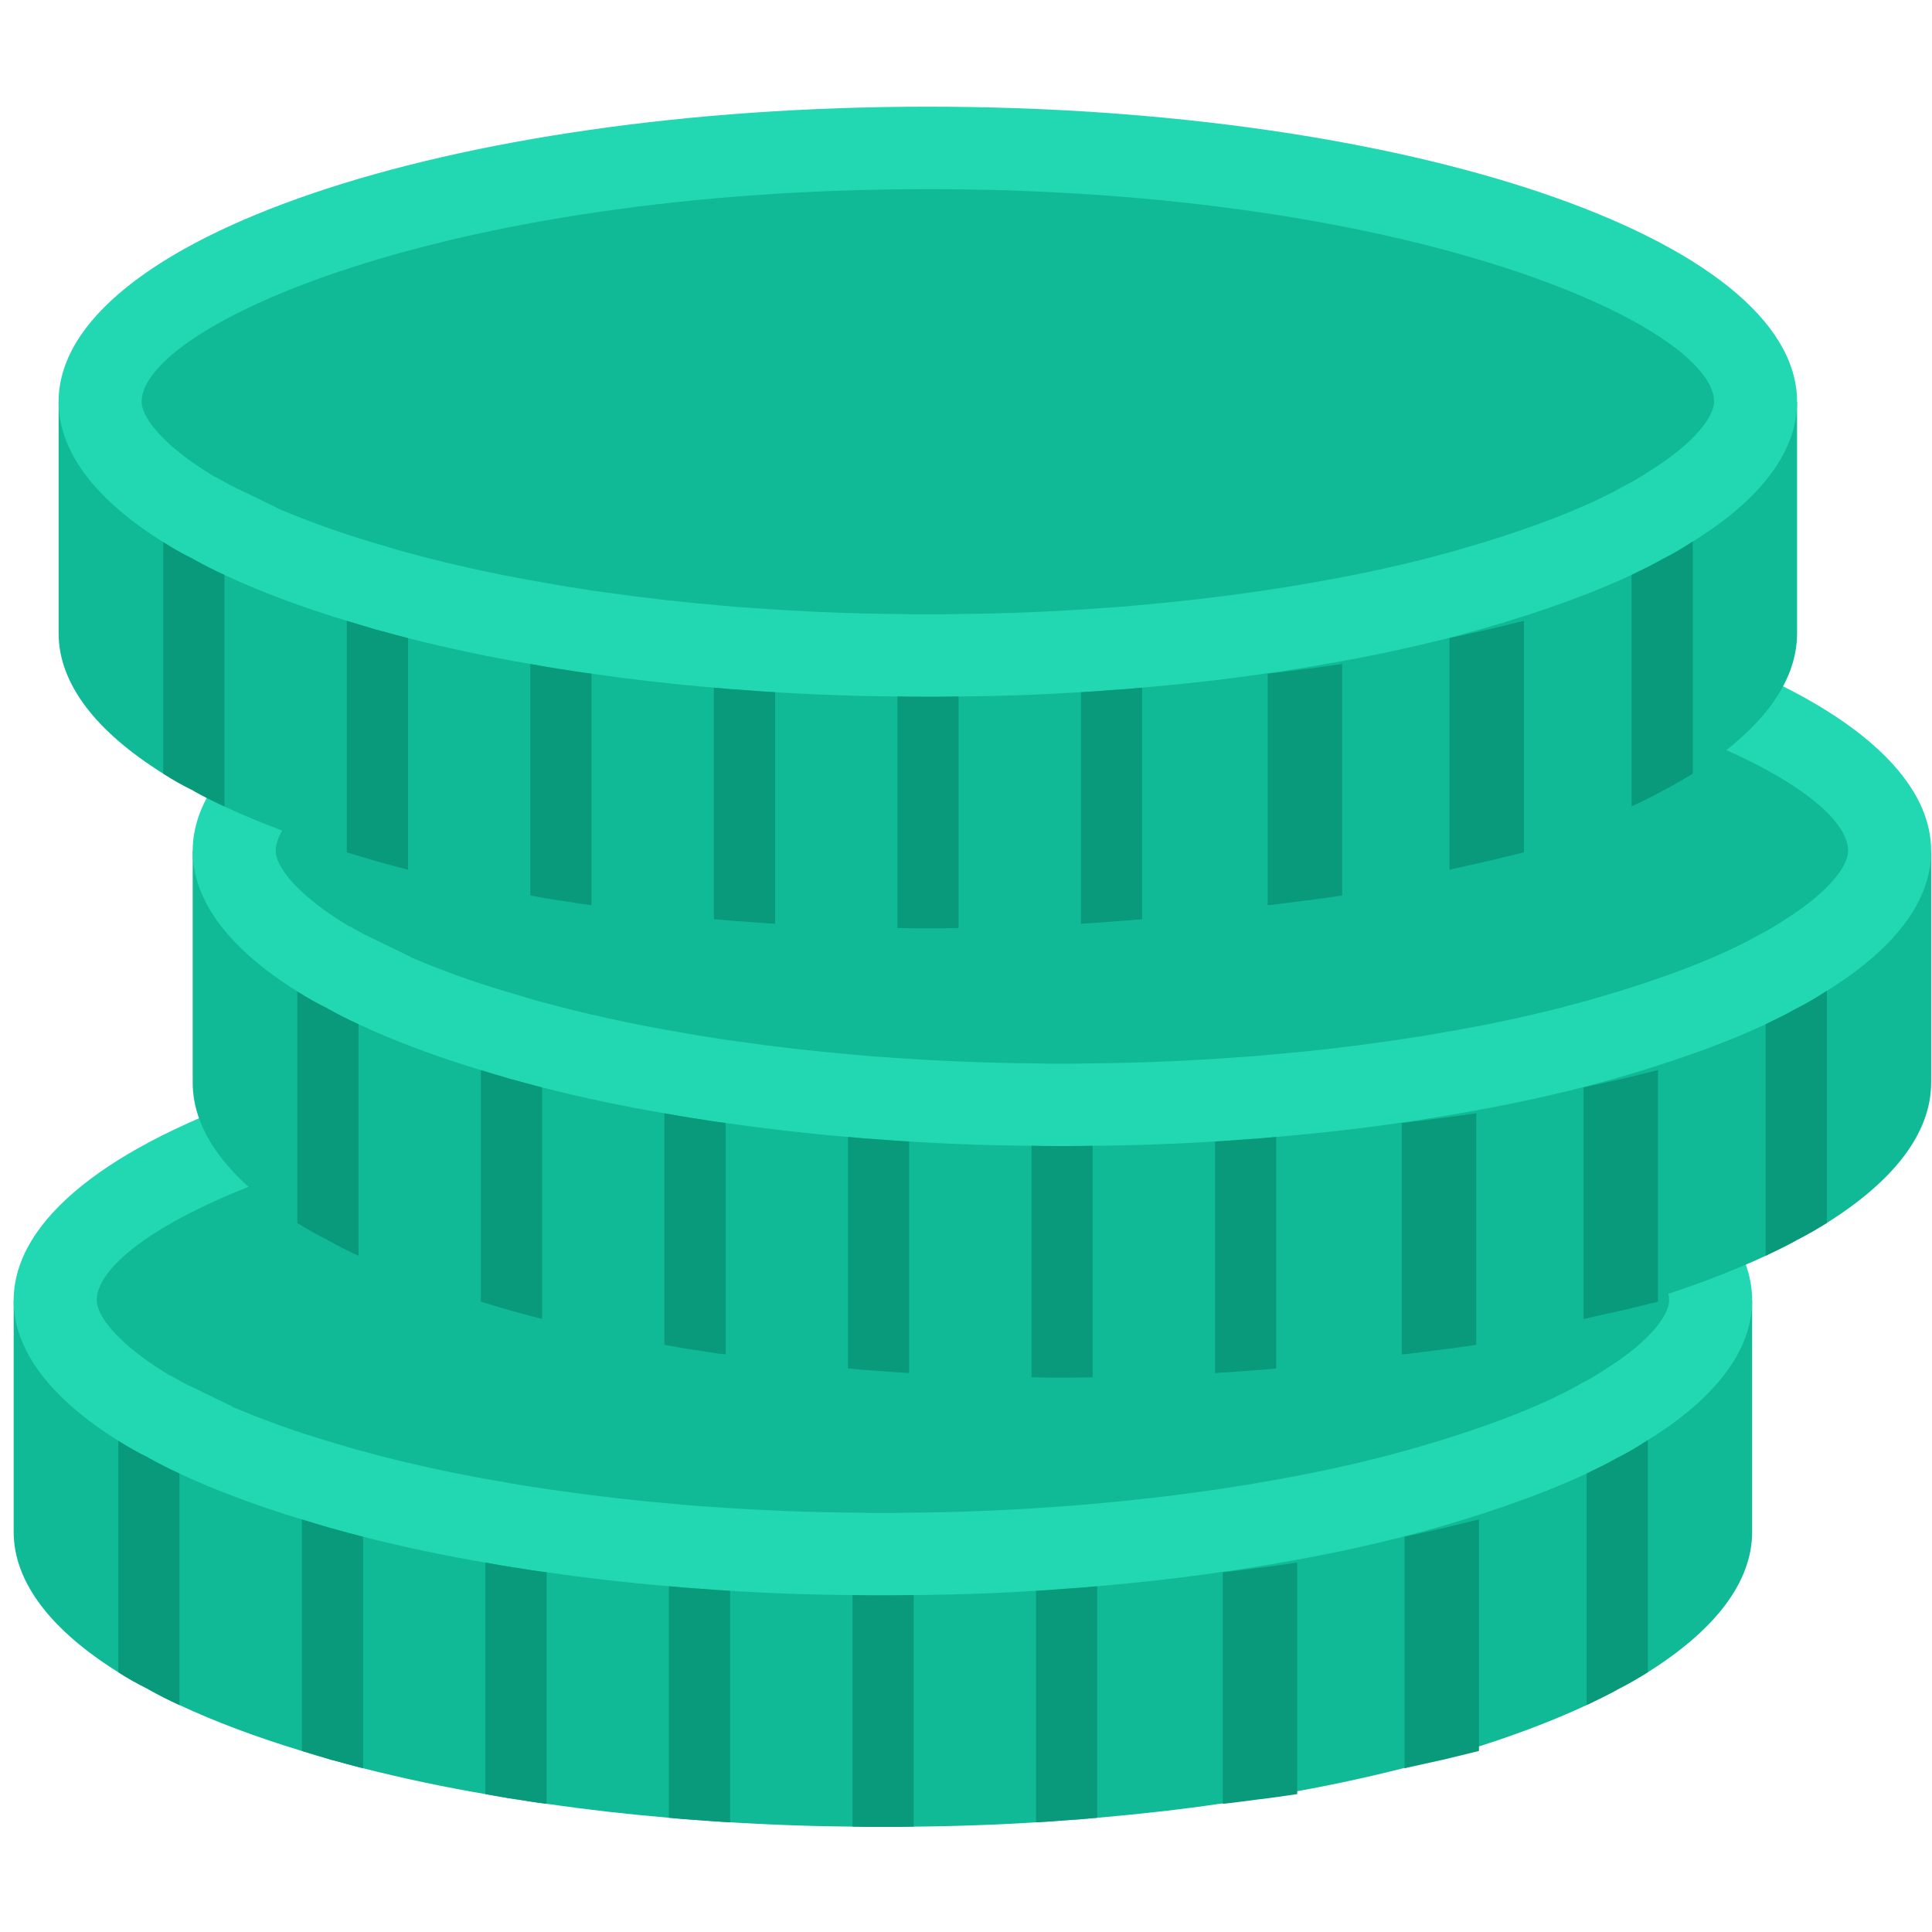
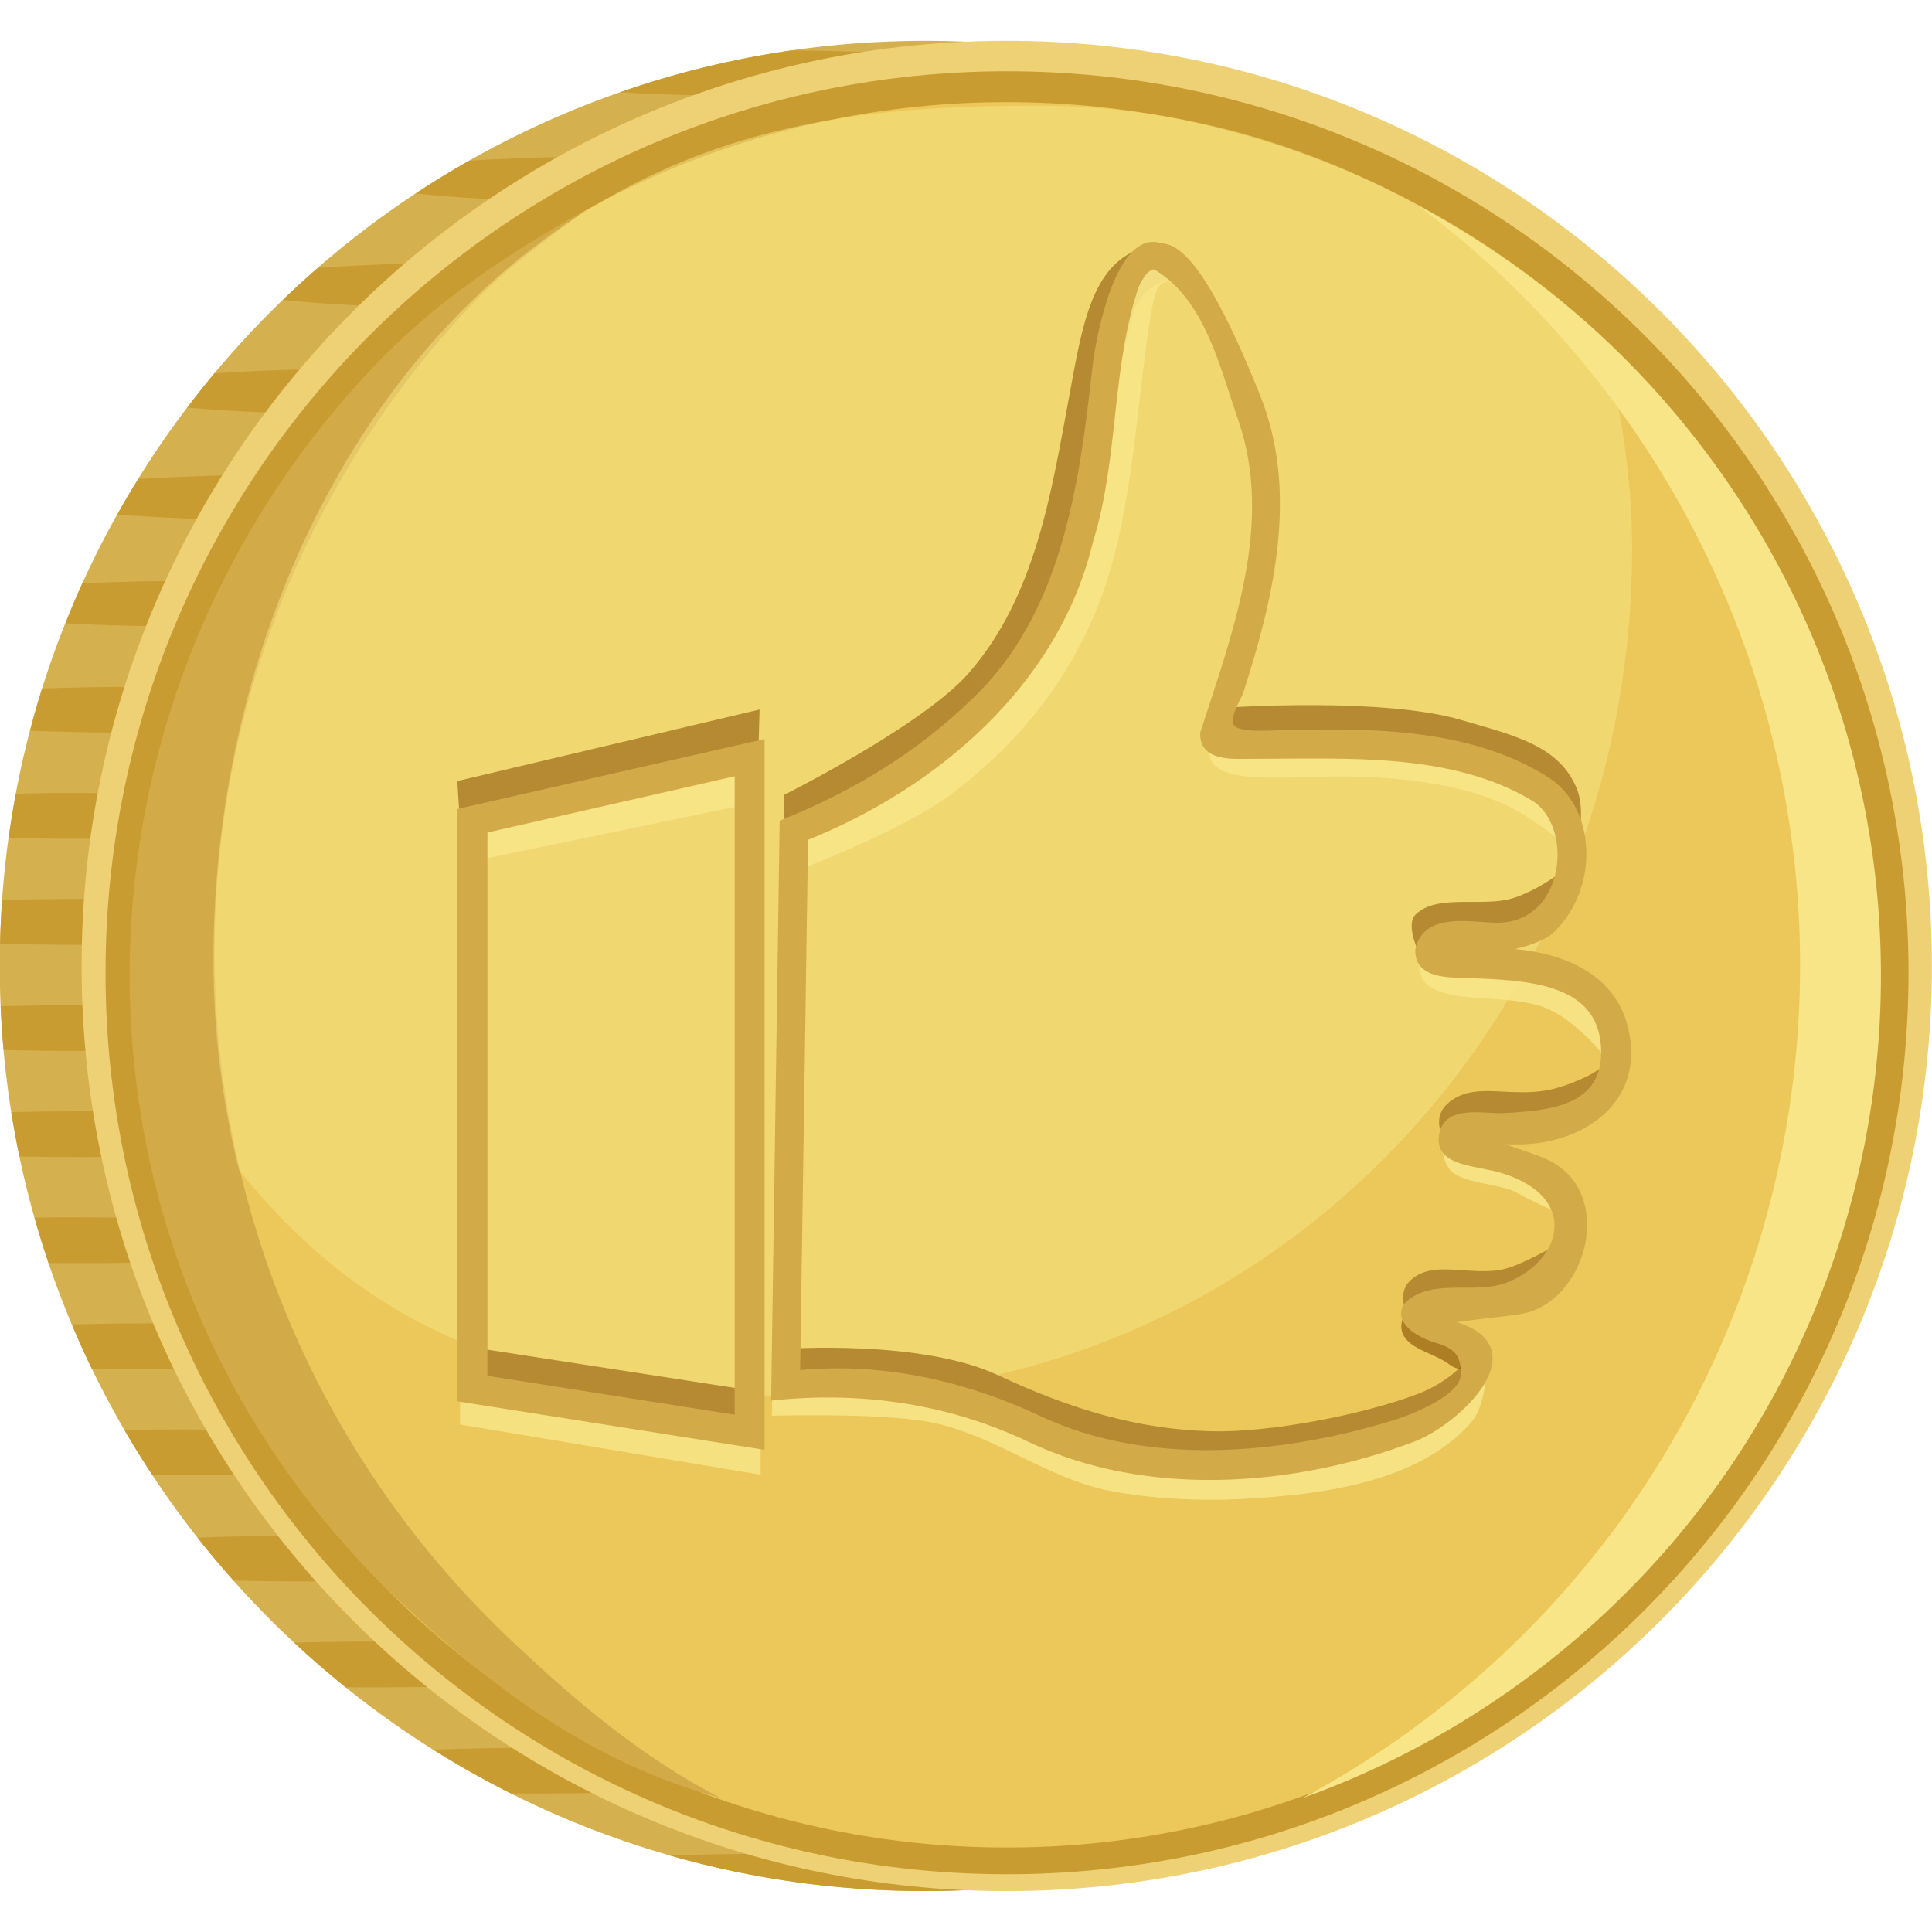
- <svg xmlns="http://www.w3.org/2000/svg" width="64px" height="64px" viewBox="0 0 64 64" version="1.1">
-   <g id="Mint" stroke="none" stroke-width="1" fill="none" fill-rule="evenodd">
-     <g transform="translate(0, 3)" id="Coin-Copy">
-       <g transform="translate(0, 29.76744)">
-         <g id="Group">
-           <path d="M58.042,10.309 L58.042,17.977 C58.042,19.658 56.796,21.239 54.586,22.628 C54.273,22.82 53.938,23.02 53.573,23.202 C53.573,23.202 53.563,23.202 53.563,23.211 C53.249,23.383 52.915,23.544 52.56,23.715 C51.374,24.268 50.006,24.782 48.506,25.235 C48.172,25.336 47.838,25.436 47.493,25.537 L47.483,25.537 C47.158,25.627 46.824,25.718 46.48,25.809 C45.141,26.148 43.788,26.433 42.426,26.664 C42.092,26.724 41.757,26.785 41.413,26.836 L41.403,26.836 C41.068,26.885 40.744,26.946 40.399,26.986 C39.093,27.177 37.745,27.328 36.346,27.449 C36.012,27.479 35.678,27.509 35.333,27.53 L35.323,27.53 C33.641,27.657 31.954,27.728 30.267,27.742 C29.931,27.751 29.597,27.751 29.253,27.751 L29.243,27.751 C28.898,27.751 28.573,27.751 28.24,27.741 C26.549,27.727 24.859,27.656 23.172,27.529 L23.163,27.529 C22.819,27.509 22.494,27.479 22.159,27.448 C20.804,27.334 19.452,27.18 18.106,26.986 C17.761,26.946 17.427,26.885 17.093,26.835 L17.083,26.835 C16.738,26.785 16.414,26.724 16.079,26.664 C14.717,26.432 13.365,26.147 12.026,25.808 C11.681,25.718 11.336,25.628 11.013,25.537 L11.003,25.537 C10.658,25.436 10.333,25.336 9.999,25.235 C8.499,24.782 7.132,24.268 5.945,23.715 C5.6,23.558 5.262,23.387 4.932,23.202 C4.932,23.202 4.923,23.202 4.923,23.192 C4.568,23.02 4.234,22.83 3.919,22.628 C1.71,21.249 0.453,19.658 0.453,17.977 L0.453,10.309 L58.042,10.309 L58.042,10.309 Z" id="Path" fill="#10BA97" fill-rule="nonzero" />
-           <path d="M58.042,10.309 C58.042,11.99 56.796,13.57 54.586,14.939 C54.263,15.15 53.928,15.351 53.563,15.532 C53.249,15.713 52.915,15.874 52.56,16.045 C51.374,16.599 50.006,17.102 48.506,17.565 C48.172,17.666 47.838,17.767 47.493,17.867 L47.483,17.867 C47.158,17.958 46.824,18.049 46.48,18.139 C45.141,18.478 43.788,18.763 42.426,18.995 C42.092,19.055 41.757,19.115 41.413,19.166 L41.403,19.166 C41.068,19.216 40.744,19.277 40.399,19.316 C39.093,19.508 37.745,19.658 36.346,19.779 C36.012,19.81 35.678,19.84 35.333,19.86 L35.323,19.86 C33.641,19.987 31.954,20.058 30.267,20.072 C29.931,20.081 29.597,20.081 29.253,20.081 L29.243,20.081 C28.898,20.081 28.574,20.081 28.24,20.072 C26.549,20.058 24.859,19.988 23.172,19.86 L23.163,19.86 C22.819,19.84 22.494,19.81 22.159,19.779 C20.804,19.665 19.452,19.51 18.106,19.316 C17.761,19.277 17.427,19.216 17.093,19.166 L17.083,19.166 C16.738,19.115 16.414,19.055 16.079,18.995 C14.717,18.763 13.365,18.478 12.026,18.139 C11.681,18.049 11.336,17.958 11.013,17.867 L11.003,17.867 C10.658,17.767 10.333,17.666 9.999,17.565 C8.499,17.112 7.132,16.599 5.945,16.045 C5.592,15.884 5.256,15.713 4.932,15.532 C4.932,15.532 4.923,15.532 4.923,15.523 C4.568,15.352 4.234,15.16 3.919,14.958 C1.71,13.58 0.453,11.99 0.453,10.309 C0.453,4.913 13.353,0.534 29.253,0.534 C45.152,0.534 58.042,4.913 58.042,10.309 L58.042,10.309 Z" id="Path" fill="#21D8B3" fill-rule="nonzero" />
-           <path d="M29.163,17.351 C28.876,17.351 28.604,17.351 28.324,17.341 C26.688,17.328 25.053,17.26 23.422,17.14 L23.298,17.129 L23.247,17.129 C22.986,17.113 22.737,17.089 22.483,17.066 C21.153,16.955 19.827,16.805 18.507,16.615 C18.234,16.581 18.042,16.55 17.852,16.52 L17.293,16.434 C17.091,16.402 16.571,16.307 16.571,16.307 C15.271,16.088 13.981,15.815 12.703,15.491 C12.397,15.412 12.068,15.324 11.758,15.239 L10.794,14.951 C9.733,14.635 8.69,14.259 7.672,13.825 L7.672,13.813 L6.139,13.072 L5.652,12.801 L5.633,12.801 C5.559,12.757 5.485,12.711 5.412,12.664 C3.774,11.642 3.203,10.759 3.203,10.309 C3.203,7.826 13.093,3.266 29.253,3.266 C45.406,3.266 55.292,7.826 55.292,10.309 C55.292,10.757 54.726,11.633 53.132,12.621 C52.875,12.792 52.608,12.949 52.333,13.089 L52.184,13.17 C51.929,13.316 51.655,13.445 51.368,13.584 C50.379,14.046 49.134,14.512 47.691,14.957 L46.738,15.238 C46.428,15.324 46.108,15.412 45.779,15.497 C44.497,15.822 43.242,16.087 41.966,16.302 C41.685,16.352 41.43,16.399 41.174,16.439 L40.622,16.524 C40.443,16.552 40.263,16.582 40.077,16.605 C38.79,16.792 37.516,16.937 36.108,17.059 C35.816,17.086 35.536,17.111 35.249,17.129 L35.074,17.14 C33.467,17.26 31.857,17.327 30.246,17.341 C29.903,17.35 29.616,17.351 29.324,17.351 L29.163,17.351 L29.163,17.351 Z" id="Path" fill="#10BA97" fill-rule="nonzero" />
-           <path d="M4.922,23.192 L4.922,11.899" id="Path" />
-           <path d="M5.946,16.045 L5.946,23.715 C5.601,23.558 5.263,23.387 4.932,23.202 C4.932,23.202 4.923,23.202 4.923,23.192 C4.568,23.02 4.234,22.83 3.919,22.628 L3.919,14.958 C4.233,15.16 4.568,15.351 4.922,15.522 C4.922,15.532 4.932,15.532 4.932,15.532 C5.257,15.713 5.592,15.884 5.946,16.045 L5.946,16.045 Z" id="Path" fill="#09997B" fill-rule="nonzero" />
-           <path d="M11.002,25.537 L11.002,17.867" id="Path" />
-           <path d="M12.027,18.139 L12.027,25.809 C11.682,25.719 11.337,25.628 11.013,25.537 L11.003,25.537 C10.658,25.436 10.333,25.336 9.999,25.235 L9.999,17.565 C10.333,17.666 10.658,17.767 11.003,17.867 L11.013,17.867 C11.337,17.958 11.681,18.049 12.026,18.139 L12.027,18.139 Z" id="Path" fill="#09997B" fill-rule="nonzero" />
-           <path d="M17.083,26.835 L17.083,19.166" id="Path" />
-           <path d="M18.106,19.316 L18.106,26.986 C17.761,26.946 17.427,26.885 17.093,26.835 L17.083,26.835 C16.738,26.785 16.414,26.724 16.079,26.664 L16.079,18.995 C16.414,19.055 16.738,19.115 17.083,19.166 L17.092,19.166 C17.428,19.216 17.761,19.277 18.106,19.316 Z" id="Path" fill="#09997B" fill-rule="nonzero" />
-           <path d="M23.162,27.53 L23.162,19.86" id="Path" />
-           <path d="M24.186,19.931 L24.186,27.6 C23.842,27.58 23.507,27.56 23.172,27.529 L23.163,27.529 C22.819,27.509 22.494,27.479 22.159,27.448 L22.159,19.779 C22.494,19.81 22.818,19.84 23.162,19.86 L23.172,19.86 C23.508,19.89 23.842,19.91 24.186,19.931 L24.186,19.931 Z" id="Path" fill="#09997B" fill-rule="nonzero" />
-           <path d="M29.243,27.751 L29.243,20.081" id="Path" />
-           <path d="M30.266,20.071 L30.266,27.741 C29.932,27.751 29.597,27.751 29.253,27.751 L29.243,27.751 C28.898,27.751 28.573,27.751 28.24,27.741 L28.24,20.071 C28.574,20.081 28.898,20.081 29.243,20.081 L29.253,20.081 C29.597,20.081 29.932,20.081 30.266,20.072 L30.266,20.071 Z" id="Path" fill="#09997B" fill-rule="nonzero" />
-           <path d="M35.323,27.53 L35.323,19.86" id="Path" />
-           <path d="M36.346,19.779 L36.346,27.449 C36.012,27.479 35.678,27.509 35.333,27.53 L35.323,27.53 C34.988,27.56 34.664,27.58 34.319,27.6 L34.319,19.931 C34.664,19.91 34.988,19.89 35.323,19.86 L35.332,19.86 C35.677,19.84 36.012,19.81 36.346,19.779 Z" id="Path" fill="#09997B" fill-rule="nonzero" />
-           <g transform="translate(39.90698, 18.91799)" id="Path">
-             <path d="M1.82,7.917 L1.82,0.248" />
-             <path d="M3.065,0.077 L3.065,7.746 C2.658,7.806 2.251,7.867 1.831,7.917 L1.82,7.917 C1.412,7.967 1.018,8.028 0.599,8.068 L0.599,0.398 C1.018,0.359 1.413,0.298 1.819,0.248 L1.831,0.248 C2.251,0.197 2.658,0.137 3.065,0.077 L3.065,0.077 Z" fill="#09997B" fill-rule="nonzero" />
-           </g>
-           <g transform="translate(46.25581, 17.11628)" id="Path">
-             <path d="M1.493,8.42 L1.493,0.75" />
-             <path d="M2.737,0.449 L2.737,8.119 C2.331,8.219 1.924,8.319 1.505,8.42 L1.493,8.42 C1.098,8.51 0.692,8.601 0.272,8.692 L0.272,1.022 C0.692,0.932 1.098,0.841 1.493,0.75 L1.505,0.75 C1.924,0.65 2.331,0.55 2.737,0.449 L2.737,0.449 Z" fill="#09997B" fill-rule="nonzero" />
-           </g>
-           <path d="M53.563,23.211 L53.563,15.532" id="Path" />
-           <path d="M54.586,14.938 L54.586,22.628 C54.273,22.82 53.938,23.02 53.573,23.202 C53.573,23.202 53.563,23.202 53.563,23.211 C53.249,23.383 52.915,23.544 52.56,23.715 L52.56,16.044 C52.914,15.873 53.25,15.712 53.563,15.531 C53.928,15.351 54.262,15.149 54.586,14.937 L54.586,14.938 Z" id="Path" fill="#09997B" fill-rule="nonzero" />
-         </g>
-       </g>
-       <g transform="translate(5.930233, 14.88372)">
-         <g id="Group">
-           <path d="M58.042,10.309 L58.042,17.977 C58.042,19.658 56.796,21.239 54.586,22.628 C54.273,22.82 53.938,23.02 53.573,23.202 C53.573,23.202 53.563,23.202 53.563,23.211 C53.249,23.383 52.915,23.544 52.56,23.715 C51.374,24.268 50.006,24.782 48.506,25.235 C48.172,25.336 47.838,25.436 47.493,25.537 L47.483,25.537 C47.158,25.627 46.824,25.718 46.48,25.809 C45.141,26.148 43.788,26.433 42.426,26.664 C42.092,26.724 41.757,26.785 41.413,26.836 L41.403,26.836 C41.068,26.885 40.744,26.946 40.399,26.986 C39.093,27.177 37.745,27.328 36.346,27.449 C36.012,27.479 35.678,27.509 35.333,27.53 L35.323,27.53 C33.641,27.657 31.954,27.728 30.267,27.742 C29.931,27.751 29.597,27.751 29.253,27.751 L29.243,27.751 C28.898,27.751 28.573,27.751 28.24,27.741 C26.549,27.727 24.859,27.656 23.172,27.529 L23.163,27.529 C22.819,27.509 22.494,27.479 22.159,27.448 C20.804,27.334 19.452,27.18 18.106,26.986 C17.761,26.946 17.427,26.885 17.093,26.835 L17.083,26.835 C16.738,26.785 16.414,26.724 16.079,26.664 C14.717,26.432 13.365,26.147 12.026,25.808 C11.681,25.718 11.336,25.628 11.013,25.537 L11.003,25.537 C10.658,25.436 10.333,25.336 9.999,25.235 C8.499,24.782 7.132,24.268 5.945,23.715 C5.6,23.558 5.262,23.387 4.932,23.202 C4.932,23.202 4.923,23.202 4.923,23.192 C4.568,23.02 4.234,22.83 3.919,22.628 C1.71,21.249 0.453,19.658 0.453,17.977 L0.453,10.309 L58.042,10.309 L58.042,10.309 Z" id="Path" fill="#10BA97" fill-rule="nonzero" />
-           <path d="M58.042,10.309 C58.042,11.99 56.796,13.57 54.586,14.939 C54.263,15.15 53.928,15.351 53.563,15.532 C53.249,15.713 52.915,15.874 52.56,16.045 C51.374,16.599 50.006,17.102 48.506,17.565 C48.172,17.666 47.838,17.767 47.493,17.867 L47.483,17.867 C47.158,17.958 46.824,18.049 46.48,18.139 C45.141,18.478 43.788,18.763 42.426,18.995 C42.092,19.055 41.757,19.115 41.413,19.166 L41.403,19.166 C41.068,19.216 40.744,19.277 40.399,19.316 C39.093,19.508 37.745,19.658 36.346,19.779 C36.012,19.81 35.678,19.84 35.333,19.86 L35.323,19.86 C33.641,19.987 31.954,20.058 30.267,20.072 C29.931,20.081 29.597,20.081 29.253,20.081 L29.243,20.081 C28.898,20.081 28.574,20.081 28.24,20.072 C26.549,20.058 24.859,19.988 23.172,19.86 L23.163,19.86 C22.819,19.84 22.494,19.81 22.159,19.779 C20.804,19.665 19.452,19.51 18.106,19.316 C17.761,19.277 17.427,19.216 17.093,19.166 L17.083,19.166 C16.738,19.115 16.414,19.055 16.079,18.995 C14.717,18.763 13.365,18.478 12.026,18.139 C11.681,18.049 11.336,17.958 11.013,17.867 L11.003,17.867 C10.658,17.767 10.333,17.666 9.999,17.565 C8.499,17.112 7.132,16.599 5.945,16.045 C5.592,15.884 5.256,15.713 4.932,15.532 C4.932,15.532 4.923,15.532 4.923,15.523 C4.568,15.352 4.234,15.16 3.919,14.958 C1.71,13.58 0.453,11.99 0.453,10.309 C0.453,4.913 13.353,0.534 29.253,0.534 C45.152,0.534 58.042,4.913 58.042,10.309 L58.042,10.309 Z" id="Path" fill="#21D8B3" fill-rule="nonzero" />
-           <path d="M29.163,17.351 C28.876,17.351 28.604,17.351 28.324,17.341 C26.688,17.328 25.053,17.26 23.422,17.14 L23.298,17.129 L23.247,17.129 C22.986,17.113 22.737,17.089 22.483,17.066 C21.153,16.955 19.827,16.805 18.507,16.615 C18.234,16.581 18.042,16.55 17.852,16.52 L17.293,16.434 C17.091,16.402 16.571,16.307 16.571,16.307 C15.271,16.088 13.981,15.815 12.703,15.491 C12.397,15.412 12.068,15.324 11.758,15.239 L10.794,14.951 C9.733,14.635 8.69,14.259 7.672,13.825 L7.672,13.813 L6.139,13.072 L5.652,12.801 L5.633,12.801 C5.559,12.757 5.485,12.711 5.412,12.664 C3.774,11.642 3.203,10.759 3.203,10.309 C3.203,7.826 13.093,3.266 29.253,3.266 C45.406,3.266 55.292,7.826 55.292,10.309 C55.292,10.757 54.726,11.633 53.132,12.621 C52.875,12.792 52.608,12.949 52.333,13.089 L52.184,13.17 C51.929,13.316 51.655,13.445 51.368,13.584 C50.379,14.046 49.134,14.512 47.691,14.957 L46.738,15.238 C46.428,15.324 46.108,15.412 45.779,15.497 C44.497,15.822 43.242,16.087 41.966,16.302 C41.685,16.352 41.43,16.399 41.174,16.439 L40.622,16.524 C40.443,16.552 40.263,16.582 40.077,16.605 C38.79,16.792 37.516,16.937 36.108,17.059 C35.816,17.086 35.536,17.111 35.249,17.129 L35.074,17.14 C33.467,17.26 31.857,17.327 30.246,17.341 C29.903,17.35 29.616,17.351 29.324,17.351 L29.163,17.351 L29.163,17.351 Z" id="Path" fill="#10BA97" fill-rule="nonzero" />
-           <path d="M4.922,23.192 L4.922,11.899" id="Path" />
-           <path d="M4.922,33.086 L4.922,33.075" id="Path" />
-           <path d="M5.946,16.045 L5.946,23.715 C5.601,23.558 5.263,23.387 4.932,23.202 C4.932,23.202 4.923,23.202 4.923,23.192 C4.568,23.02 4.234,22.83 3.919,22.628 L3.919,14.958 C4.233,15.16 4.568,15.351 4.922,15.522 C4.922,15.532 4.932,15.532 4.932,15.532 C5.257,15.713 5.592,15.884 5.946,16.045 L5.946,16.045 Z" id="Path" fill="#09997B" fill-rule="nonzero" />
-           <path d="M11.002,25.537 L11.002,17.867" id="Path" />
-           <path d="M12.027,18.139 L12.027,25.809 C11.682,25.719 11.337,25.628 11.013,25.537 L11.003,25.537 C10.658,25.436 10.333,25.336 9.999,25.235 L9.999,17.565 C10.333,17.666 10.658,17.767 11.003,17.867 L11.013,17.867 C11.337,17.958 11.681,18.049 12.026,18.139 L12.027,18.139 Z" id="Path" fill="#09997B" fill-rule="nonzero" />
-           <path d="M17.083,26.835 L17.083,19.166" id="Path" />
-           <path d="M18.106,19.316 L18.106,26.986 C17.761,26.946 17.427,26.885 17.093,26.835 L17.083,26.835 C16.738,26.785 16.414,26.724 16.079,26.664 L16.079,18.995 C16.414,19.055 16.738,19.115 17.083,19.166 L17.092,19.166 C17.428,19.216 17.761,19.277 18.106,19.316 Z" id="Path" fill="#09997B" fill-rule="nonzero" />
-           <path d="M23.162,27.53 L23.162,19.86" id="Path" />
-           <path d="M24.186,19.931 L24.186,27.6 C23.842,27.58 23.507,27.56 23.172,27.529 L23.163,27.529 C22.819,27.509 22.494,27.479 22.159,27.448 L22.159,19.779 C22.494,19.81 22.818,19.84 23.162,19.86 L23.172,19.86 C23.508,19.89 23.842,19.91 24.186,19.931 L24.186,19.931 Z" id="Path" fill="#09997B" fill-rule="nonzero" />
-           <path d="M29.243,27.751 L29.243,20.081" id="Path" />
-           <path d="M30.266,20.071 L30.266,27.741 C29.932,27.751 29.597,27.751 29.253,27.751 L29.243,27.751 C28.898,27.751 28.573,27.751 28.24,27.741 L28.24,20.071 C28.574,20.081 28.898,20.081 29.243,20.081 L29.253,20.081 C29.597,20.081 29.932,20.081 30.266,20.072 L30.266,20.071 Z" id="Path" fill="#09997B" fill-rule="nonzero" />
-           <path d="M35.323,27.53 L35.323,19.86" id="Path" />
-           <path d="M36.346,19.779 L36.346,27.449 C36.012,27.479 35.678,27.509 35.333,27.53 L35.323,27.53 C34.988,27.56 34.664,27.58 34.319,27.6 L34.319,19.931 C34.664,19.91 34.988,19.89 35.323,19.86 L35.332,19.86 C35.677,19.84 36.012,19.81 36.346,19.779 Z" id="Path" fill="#09997B" fill-rule="nonzero" />
-           <g transform="translate(39.90698, 18.91799)" id="Path">
-             <path d="M1.82,7.917 L1.82,0.248" />
-             <path d="M3.065,0.077 L3.065,7.746 C2.658,7.806 2.251,7.867 1.831,7.917 L1.82,7.917 C1.412,7.967 1.018,8.028 0.599,8.068 L0.599,0.398 C1.018,0.359 1.413,0.298 1.819,0.248 L1.831,0.248 C2.251,0.197 2.658,0.137 3.065,0.077 L3.065,0.077 Z" fill="#09997B" fill-rule="nonzero" />
-           </g>
-           <g transform="translate(46.25581, 17.11628)" id="Path">
-             <path d="M1.493,8.42 L1.493,0.75" />
-             <path d="M2.737,0.449 L2.737,8.119 C2.331,8.219 1.924,8.319 1.505,8.42 L1.493,8.42 C1.098,8.51 0.692,8.601 0.272,8.692 L0.272,1.022 C0.692,0.932 1.098,0.841 1.493,0.75 L1.505,0.75 C1.924,0.65 2.331,0.55 2.737,0.449 L2.737,0.449 Z" fill="#09997B" fill-rule="nonzero" />
-           </g>
-           <path d="M53.563,23.211 L53.563,15.532" id="Path" />
-           <path d="M54.586,14.938 L54.586,22.628 C54.273,22.82 53.938,23.02 53.573,23.202 C53.573,23.202 53.563,23.202 53.563,23.211 C53.249,23.383 52.915,23.544 52.56,23.715 L52.56,16.044 C52.914,15.873 53.25,15.712 53.563,15.531 C53.928,15.351 54.262,15.149 54.586,14.937 L54.586,14.938 Z" id="Path" fill="#09997B" fill-rule="nonzero" />
-         </g>
-       </g>
-       <g transform="translate(1.488372, 0)">
-         <g id="Group">
-           <path d="M58.042,10.309 L58.042,17.977 C58.042,19.658 56.796,21.239 54.586,22.628 C54.273,22.82 53.938,23.02 53.573,23.202 C53.573,23.202 53.563,23.202 53.563,23.211 C53.249,23.383 52.915,23.544 52.56,23.715 C51.374,24.268 50.006,24.782 48.506,25.235 C48.172,25.336 47.838,25.436 47.493,25.537 L47.483,25.537 C47.158,25.627 46.824,25.718 46.48,25.809 C45.141,26.148 43.788,26.433 42.426,26.664 C42.092,26.724 41.757,26.785 41.413,26.836 L41.403,26.836 C41.068,26.885 40.744,26.946 40.399,26.986 C39.093,27.177 37.745,27.328 36.346,27.449 C36.012,27.479 35.678,27.509 35.333,27.53 L35.323,27.53 C33.641,27.657 31.954,27.728 30.267,27.742 C29.931,27.751 29.597,27.751 29.253,27.751 L29.243,27.751 C28.898,27.751 28.573,27.751 28.24,27.741 C26.549,27.727 24.859,27.656 23.172,27.529 L23.163,27.529 C22.819,27.509 22.494,27.479 22.159,27.448 C20.804,27.334 19.452,27.18 18.106,26.986 C17.761,26.946 17.427,26.885 17.093,26.835 L17.083,26.835 C16.738,26.785 16.414,26.724 16.079,26.664 C14.717,26.432 13.365,26.147 12.026,25.808 C11.681,25.718 11.336,25.628 11.013,25.537 L11.003,25.537 C10.658,25.436 10.333,25.336 9.999,25.235 C8.499,24.782 7.132,24.268 5.945,23.715 C5.6,23.558 5.262,23.387 4.932,23.202 C4.932,23.202 4.923,23.202 4.923,23.192 C4.568,23.02 4.234,22.83 3.919,22.628 C1.71,21.249 0.453,19.658 0.453,17.977 L0.453,10.309 L58.042,10.309 L58.042,10.309 Z" id="Path" fill="#10BA97" fill-rule="nonzero" />
-           <path d="M58.042,10.309 C58.042,11.99 56.796,13.57 54.586,14.939 C54.263,15.15 53.928,15.351 53.563,15.532 C53.249,15.713 52.915,15.874 52.56,16.045 C51.374,16.599 50.006,17.102 48.506,17.565 C48.172,17.666 47.838,17.767 47.493,17.867 L47.483,17.867 C47.158,17.958 46.824,18.049 46.48,18.139 C45.141,18.478 43.788,18.763 42.426,18.995 C42.092,19.055 41.757,19.115 41.413,19.166 L41.403,19.166 C41.068,19.216 40.744,19.277 40.399,19.316 C39.093,19.508 37.745,19.658 36.346,19.779 C36.012,19.81 35.678,19.84 35.333,19.86 L35.323,19.86 C33.641,19.987 31.954,20.058 30.267,20.072 C29.931,20.081 29.597,20.081 29.253,20.081 L29.243,20.081 C28.898,20.081 28.574,20.081 28.24,20.072 C26.549,20.058 24.859,19.988 23.172,19.86 L23.163,19.86 C22.819,19.84 22.494,19.81 22.159,19.779 C20.804,19.665 19.452,19.51 18.106,19.316 C17.761,19.277 17.427,19.216 17.093,19.166 L17.083,19.166 C16.738,19.115 16.414,19.055 16.079,18.995 C14.717,18.763 13.365,18.478 12.026,18.139 C11.681,18.049 11.336,17.958 11.013,17.867 L11.003,17.867 C10.658,17.767 10.333,17.666 9.999,17.565 C8.499,17.112 7.132,16.599 5.945,16.045 C5.592,15.884 5.256,15.713 4.932,15.532 C4.932,15.532 4.923,15.532 4.923,15.523 C4.568,15.352 4.234,15.16 3.919,14.958 C1.71,13.58 0.453,11.99 0.453,10.309 C0.453,4.913 13.353,0.534 29.253,0.534 C45.152,0.534 58.042,4.913 58.042,10.309 L58.042,10.309 Z" id="Path" fill="#21D8B3" fill-rule="nonzero" />
-           <path d="M29.163,17.351 C28.876,17.351 28.604,17.351 28.324,17.341 C26.688,17.328 25.053,17.26 23.422,17.14 L23.298,17.129 L23.247,17.129 C22.986,17.113 22.737,17.089 22.483,17.066 C21.153,16.955 19.827,16.805 18.507,16.615 C18.234,16.581 18.042,16.55 17.852,16.52 L17.293,16.434 C17.091,16.402 16.571,16.307 16.571,16.307 C15.271,16.088 13.981,15.815 12.703,15.491 C12.397,15.412 12.068,15.324 11.758,15.239 L10.794,14.951 C9.733,14.635 8.69,14.259 7.672,13.825 L7.672,13.813 L6.139,13.072 L5.652,12.801 L5.633,12.801 C5.559,12.757 5.485,12.711 5.412,12.664 C3.774,11.642 3.203,10.759 3.203,10.309 C3.203,7.826 13.093,3.266 29.253,3.266 C45.406,3.266 55.292,7.826 55.292,10.309 C55.292,10.757 54.726,11.633 53.132,12.621 C52.875,12.792 52.608,12.949 52.333,13.089 L52.184,13.17 C51.929,13.316 51.655,13.445 51.368,13.584 C50.379,14.046 49.134,14.512 47.691,14.957 L46.738,15.238 C46.428,15.324 46.108,15.412 45.779,15.497 C44.497,15.822 43.242,16.087 41.966,16.302 C41.685,16.352 41.43,16.399 41.174,16.439 L40.622,16.524 C40.443,16.552 40.263,16.582 40.077,16.605 C38.79,16.792 37.516,16.937 36.108,17.059 C35.816,17.086 35.536,17.111 35.249,17.129 L35.074,17.14 C33.467,17.26 31.857,17.327 30.246,17.341 C29.903,17.35 29.616,17.351 29.324,17.351 L29.163,17.351 L29.163,17.351 Z" id="Path" fill="#10BA97" fill-rule="nonzero" />
-           <path d="M4.922,23.192 L4.922,11.899" id="Path" />
-           <path d="M4.922,33.086 L4.922,33.075" id="Path" />
-           <path d="M5.946,16.045 L5.946,23.715 C5.601,23.558 5.263,23.387 4.932,23.202 C4.932,23.202 4.923,23.202 4.923,23.192 C4.568,23.02 4.234,22.83 3.919,22.628 L3.919,14.958 C4.233,15.16 4.568,15.351 4.922,15.522 C4.922,15.532 4.932,15.532 4.932,15.532 C5.257,15.713 5.592,15.884 5.946,16.045 L5.946,16.045 Z" id="Path" fill="#09997B" fill-rule="nonzero" />
-           <path d="M11.002,25.537 L11.002,17.867" id="Path" />
-           <path d="M12.027,18.139 L12.027,25.809 C11.682,25.719 11.337,25.628 11.013,25.537 L11.003,25.537 C10.658,25.436 10.333,25.336 9.999,25.235 L9.999,17.565 C10.333,17.666 10.658,17.767 11.003,17.867 L11.013,17.867 C11.337,17.958 11.681,18.049 12.026,18.139 L12.027,18.139 Z" id="Path" fill="#09997B" fill-rule="nonzero" />
-           <path d="M17.083,26.835 L17.083,19.166" id="Path" />
-           <path d="M18.106,19.316 L18.106,26.986 C17.761,26.946 17.427,26.885 17.093,26.835 L17.083,26.835 C16.738,26.785 16.414,26.724 16.079,26.664 L16.079,18.995 C16.414,19.055 16.738,19.115 17.083,19.166 L17.092,19.166 C17.428,19.216 17.761,19.277 18.106,19.316 Z" id="Path" fill="#09997B" fill-rule="nonzero" />
-           <path d="M23.162,27.53 L23.162,19.86" id="Path" />
-           <path d="M24.186,19.931 L24.186,27.6 C23.842,27.58 23.507,27.56 23.172,27.529 L23.163,27.529 C22.819,27.509 22.494,27.479 22.159,27.448 L22.159,19.779 C22.494,19.81 22.818,19.84 23.162,19.86 L23.172,19.86 C23.508,19.89 23.842,19.91 24.186,19.931 L24.186,19.931 Z" id="Path" fill="#09997B" fill-rule="nonzero" />
-           <path d="M29.243,27.751 L29.243,20.081" id="Path" />
-           <path d="M30.266,20.071 L30.266,27.741 C29.932,27.751 29.597,27.751 29.253,27.751 L29.243,27.751 C28.898,27.751 28.573,27.751 28.24,27.741 L28.24,20.071 C28.574,20.081 28.898,20.081 29.243,20.081 L29.253,20.081 C29.597,20.081 29.932,20.081 30.266,20.072 L30.266,20.071 Z" id="Path" fill="#09997B" fill-rule="nonzero" />
-           <path d="M35.323,27.53 L35.323,19.86" id="Path" />
-           <path d="M36.346,19.779 L36.346,27.449 C36.012,27.479 35.678,27.509 35.333,27.53 L35.323,27.53 C34.988,27.56 34.664,27.58 34.319,27.6 L34.319,19.931 C34.664,19.91 34.988,19.89 35.323,19.86 L35.332,19.86 C35.677,19.84 36.012,19.81 36.346,19.779 Z" id="Path" fill="#09997B" fill-rule="nonzero" />
-           <g transform="translate(39.90698, 18.91799)" id="Path">
-             <path d="M1.82,7.917 L1.82,0.248" />
-             <path d="M3.065,0.077 L3.065,7.746 C2.658,7.806 2.251,7.867 1.831,7.917 L1.82,7.917 C1.412,7.967 1.018,8.028 0.599,8.068 L0.599,0.398 C1.018,0.359 1.413,0.298 1.819,0.248 L1.831,0.248 C2.251,0.197 2.658,0.137 3.065,0.077 L3.065,0.077 Z" fill="#09997B" fill-rule="nonzero" />
-           </g>
-           <g transform="translate(46.25581, 17.11628)" id="Path">
-             <path d="M1.493,8.42 L1.493,0.75" />
-             <path d="M2.737,0.449 L2.737,8.119 C2.331,8.219 1.924,8.319 1.505,8.42 L1.493,8.42 C1.098,8.51 0.692,8.601 0.272,8.692 L0.272,1.022 C0.692,0.932 1.098,0.841 1.493,0.75 L1.505,0.75 C1.924,0.65 2.331,0.55 2.737,0.449 L2.737,0.449 Z" fill="#09997B" fill-rule="nonzero" />
-           </g>
-           <path d="M53.563,23.211 L53.563,15.532" id="Path" />
-           <path d="M54.586,14.938 L54.586,22.628 C54.273,22.82 53.938,23.02 53.573,23.202 C53.573,23.202 53.563,23.202 53.563,23.211 C53.249,23.383 52.915,23.544 52.56,23.715 L52.56,16.044 C52.914,15.873 53.25,15.712 53.563,15.531 C53.928,15.351 54.262,15.149 54.586,14.937 L54.586,14.938 Z" id="Path" fill="#09997B" fill-rule="nonzero" />
-         </g>
+ <svg xmlns="http://www.w3.org/2000/svg" id="svg2" viewBox="0 0 251 251" version="1.1">
+   <g id="layer1" transform="translate(2634.3 -4346.8)">
+     <g id="g9050" transform="translate(-381.56 2460.3)">
+       <rect id="rect9052" style="color:#000000" height="251" width="251" y="1886.5" x="-2252.7" fill="none" />
+       <g id="g9054" transform="matrix(.59541 0 0 .59541 -743.86 1531)">
+         <path id="path9056" style="color:#000000" fill="#d5b04f" d="m-2332.4 605.98c-111.49 0-201.84 90.358-201.84 201.84 0 111.49 90.358 201.87 201.84 201.87 5.396 0 10.742-0.209 16.031-0.625-103.99-8.17-185.84-95.16-185.84-201.25s81.852-193.05 185.84-201.22c-5.289-0.416-10.636-0.625-16.031-0.625z" />
+         <path id="path9058" fill-rule="evenodd" fill="#c89c31" d="m-2361.5 608.07c-12.895 1.863-25.39 4.945-37.375 9.125 8.546 0.505 18.737 0.808 29.719 0.844 11.044-4.005 22.529-7.088 34.375-9.125-7.751-0.465-16.869-0.761-26.719-0.844zm-37.187 23.125c-12.367 0-23.775 0.352-33.125 0.938-3.984 2.259-7.878 4.64-11.688 7.156 7.401 0.821 17.678 1.43 29.5 1.719 5.133-3.504 10.417-6.785 15.875-9.812-0.189-0-0.373 0-0.562 0zm-35.313 23.188c-11.691 0.104-22.318 0.529-30.844 1.156-2.596 2.26-5.148 4.581-7.625 6.969 7.635 0.822 18.219 1.42 30.312 1.688 3.442-3.398 7.009-6.667 10.688-9.812-0.841 0.004-1.7-0.007-2.531 0zm-24.312 23.125c-10.896 0.097-20.88 0.47-29.094 1.031-2.035 2.438-3.986 4.935-5.906 7.469 8.19 0.734 18.93 1.253 30.969 1.438 2.522-3.388 5.118-6.717 7.844-9.938-1.277-0.004-2.56-0.011-3.812 0zm-13.094 23.125c-12.21 0.023-23.452 0.375-32.625 0.969-1.574 2.539-3.099 5.107-4.562 7.719 8.502 0.679 19.309 1.15 31.312 1.281 1.865-3.387 3.824-6.704 5.875-9.969zm-18.656 23.156c-9.433 0-18.315 0.207-26.156 0.562-1.304 2.867-2.516 5.782-3.688 8.719 8.693 0.469 18.889 0.719 29.844 0.719 0.632 0 1.248 0.002 1.875 0 1.329-3.369 2.748-6.691 4.25-9.969-2.012-0.019-4.057-0.031-6.125-0.031zm-14.719 23.156c-7.131 0-13.922 0.134-20.219 0.344-0.953 3.035-1.814 6.123-2.625 9.219 7.003 0.268 14.716 0.438 22.844 0.438 3.092 0 6.104-0.021 9.062-0.062 0.863-3.318 1.819-6.594 2.844-9.844-3.844-0.072-7.819-0.094-11.906-0.094zm-17.625 23.156c-2.857 0.025-5.595 0.095-8.312 0.156-0.602 3.198-1.113 6.407-1.562 9.656 4.992 0.125 10.238 0.188 15.688 0.188 5.675 0 11.136-0.084 16.312-0.219 0.443-3.201 0.971-6.38 1.562-9.531-5.632-0.163-11.624-0.25-17.875-0.25-1.97 0-3.893-0.017-5.812 0zm5.812 23.125c-5.97 0-11.716 0.07-17.125 0.219-0.223 3.162-0.362 6.331-0.438 9.531 5.538 0.157 11.428 0.25 17.562 0.25 5.01 0 9.837-0.05 14.469-0.156 0.075-3.254 0.21-6.473 0.438-9.688-4.763-0.113-9.739-0.156-14.906-0.156zm0 23.156c-6.087 0-11.936 0.095-17.438 0.25 0.138 3.198 0.341 6.374 0.625 9.531 5.318 0.143 10.958 0.219 16.812 0.219 5.292 0 10.385-0.069 15.25-0.188-0.288-3.196-0.518-6.42-0.656-9.656-4.669-0.108-9.538-0.156-14.594-0.156zm0 23.156c-5.247 0-10.299 0.071-15.125 0.188 0.517 3.254 1.111 6.487 1.781 9.688 4.29 0.09 8.739 0.125 13.344 0.125 6.556 0 12.821-0.103 18.688-0.281-0.655-3.141-1.274-6.308-1.781-9.5-5.347-0.145-11.018-0.219-16.906-0.219zm-5.812 23.156c-1.461 0.013-2.824 0.04-4.25 0.062 0.94 3.332 1.958 6.647 3.062 9.906 2.297 0.025 4.627 0.031 7 0.031 8.94 0 17.368-0.179 24.906-0.5-1.011-3.006-1.972-6.026-2.844-9.094-6.792-0.25-14.24-0.406-22.062-0.406-1.97 0-3.893-0.017-5.812 0zm22.031 23.125c-6.345 0-12.423 0.083-18.125 0.25 1.361 3.233 2.791 6.449 4.313 9.594 4.433 0.097 9.039 0.156 13.812 0.156 6.368 0 12.465-0.081 18.188-0.25-1.523-3.15-2.951-6.355-4.313-9.594-4.453-0.098-9.079-0.156-13.875-0.156zm5.906 23.156c-4.324 0-8.513 0.045-12.562 0.125 1.941 3.341 4.001 6.628 6.125 9.844 2.114 0.021 4.26 0.031 6.438 0.031 9.088 0 17.653-0.2 25.281-0.531-1.97-3.002-3.876-6.046-5.688-9.156-6.121-0.196-12.698-0.312-19.594-0.312zm26.531 23.156c-8.251 0-16.07 0.161-23.156 0.438 2.525 3.208 5.164 6.328 7.875 9.375 4.874 0.119 9.978 0.188 15.281 0.188 5.821 0 11.427-0.077 16.719-0.219-2.807-3.156-5.518-6.39-8.125-9.719-2.81-0.037-5.665-0.062-8.594-0.062zm14.719 23.125c-5.843 0-11.472 0.076-16.781 0.219 3.628 3.384 7.38 6.638 11.25 9.75 1.819 0.015 3.666 0.031 5.531 0.031 9.322 0 18.098-0.184 25.875-0.531-3.667-2.972-7.24-6.064-10.688-9.281-4.846-0.117-9.918-0.188-15.188-0.188zm36.875 23.156c-8.3 0-16.162 0.158-23.281 0.438 5.466 3.435 11.104 6.622 16.906 9.531 2.094 0.02 4.22 0.031 6.375 0.031 8.879 0 17.254-0.183 24.75-0.5-5.684-2.887-11.236-6.044-16.594-9.438-2.67-0.034-5.38-0.062-8.156-0.062zm49.344 23.156c-7.424 0-14.493 0.149-21 0.375 17.664 5.052 36.338 7.75 55.625 7.75 4.521 0 8.991-0.145 13.438-0.438 0.621-0.085 1.218-0.162 1.781-0.25-13.658-1.128-26.936-3.631-39.688-7.344-3.303-0.052-6.684-0.094-10.156-0.094z" />
+         <path id="path9060" style="color:#000000" transform="matrix(.87763 0 0 .87763 -867.56 631.95)" fill="#eed175" d="m-1418.7 200.41c0 127.03-102.98 230.01-230.01 230.01s-230.01-102.98-230.01-230.01 102.98-230.01 230.01-230.01 230.01 102.98 230.01 230.01z" />
+         <path id="path9062" style="color:#000000" transform="matrix(.8552 0 0 .8552 -904.48 637.93)" fill="#c89c31" d="m-1418.7 200.41c0 127.03-102.98 230.01-230.01 230.01s-230.01-102.98-230.01-230.01 102.98-230.01 230.01-230.01 230.01 102.98 230.01 230.01z" />
+         <path id="path9064" style="color:#000000" transform="matrix(.82788 0 0 .82788 -949.58 643.86)" fill="#ebc859" d="m-1418.7 200.41c0 127.03-102.98 230.01-230.01 230.01s-230.01-102.98-230.01-230.01 102.98-230.01 230.01-230.01 230.01 102.98 230.01 230.01z" />
+         <path id="path9066" style="color:#000000" fill="#d2aa48" d="m-2452.9 677.31c-72.227 76.441-70.874 196.55 5.567 268.78 20.645 19.507 42.898 35.915 70.193 43.215-16.765-8.685-31.017-20.616-45.428-34.233-82.925-78.354-86.776-208.93-8.62-291.64 7.545-7.985 15.986-13.791 24.418-20.298-16.558 9.23-32.421 19.667-46.131 34.176z" />
+         <path id="path9068" style="color:#000000" fill="#f7e587" d="m-2199 961.72c83.732-63.631 100.05-183.09 36.418-266.82-17.185-22.614-38.472-40.285-61.998-52.815 15.123 11.304 28.98 24.862 40.977 40.648 69.029 90.835 51.523 220.29-39.083 289.14-8.746 6.647-17.853 12.473-27.233 17.516 17.842-6.404 35.026-15.588 50.92-27.667z" />
+         <path id="path9070" opacity=".5" style="color:#000000" fill="#f7e587" d="m-2307.7 620.11c-35.969 0-68.669 3.528-100.87 24.436-50.233 32.618-79.043 96.388-79.043 161.94 0 15.828 1.944 31.197 5.575 45.865 34.848 43.715 77.713 49.303 125.35 49.303 99.804 0 178.62-82.519 178.62-185.01 0-15.806-2.502-30.289-6.123-44.939-32.288-30.956-75.864-51.597-123.52-51.597z" />
+         <path id="path9072" fill="#b58a32" d="m-2363.2 780.21v-9.648s30.462-15.211 40.443-26.688c14.584-16.769 18.006-39.512 21.949-60.788 2.743-14.8 4.778-27.985 15.362-31.719 3.063-1.081 10.301 6.665 10.301 6.665s-9.578-2.074-12.277 9.082c-2.453 10.14-5.893 24.67-7.93 35.382-2.828 14.869-7.444 31.388-17.589 43.39-13.247 15.673-50.26 34.324-50.26 34.324z" />
+         <path id="path9074" fill="#b58a32" d="m-2266 751.44s33.749-2.285 50.739 2.755c10.924 3.241 21.494 5.393 25.254 15.285 2.424 6.377-1.524 19.027-1.524 19.027s-0.57-9.624-3.498-13.563c-5.221-7.024-14.752-10.249-23.224-12.448-15.836-4.11-48.337-2.229-48.337-2.229z" />
+         <path id="path9076" fill="#b58a32" d="m-2224.4 805.33s-3.289-6.413-0.872-8.748c4.705-4.545 14.46-1.527 21.064-3.492 5.75-1.711 11.725-6.493 11.725-6.493l-6.596 11.054z" />
+         <path id="path9078" fill="#b58a32" d="m-2219.9 843.71s-1.254-3.247 1.486-5.759c6.013-5.515 14.288-0.703 24.072-3.531 3.359-0.971 9.131-3.308 10.485-5.479 1.773-2.842 0.894 7.582-1.486 9.94-8.263 8.185-34.557 4.83-34.557 4.83z" />
+         <path id="path9080" fill="#b58a32" d="m-2227.4 883.38s-1.707-4.029 0.557-6.503c4.98-5.44 13.598-0.968 21.286-3.01 3.629-0.964 10.855-5.071 10.855-5.071l-5.644 11.916z" />
+         <path id="path9082" fill="#b58a32" d="m-2363 899.03 0.082-7.623s29.755-2.132 46.537 5.746c15.99 7.507 30.688 11.826 46.473 12.217 12.461 0.308 32.725-3.441 45.162-8.175 7.435-2.83 11.228-8.002 11.228-8.002l-3.825 12.153s-27.036 10.15-41.245 11.519c-13.853 1.335-28.045-0.262-41.616-3.344-12.808-2.909-23.889-11.634-36.786-14.12-8.514-1.641-26.01-0.372-26.01-0.372z" />
+         <path id="path9084" opacity=".917" fill="#f7e587" d="m-2362.7 779.01 0.942 8.61s24.316-9.095 35.164-17.292c13.844-10.46 24.258-22.99 31.122-38.925 9.148-21.236 9.018-48.434 12.968-68.742 0.525-2.7 3.25-11.072 13.852 7.832 7.504 13.381 9.723 21.818 9.621 34.817-0.152 19.415-6.319 30.393-9.108 41.566-2.254 9.031-3.053 14.578-1.392 16.732 2.857 3.705 12.116 3.259 22.839 2.959 13.182-0.368 28.963 0.613 40.964 6.08 6.537 2.979 15.004 10.333 15.004 10.333l-2.909-9.173-22.666-11.147-50.534-3.344 1.115-14.863 8.175-44.961s-7.618-25.884-15.606-39.016c-2.804-4.609-14.38-10.764-15.242-5.438-1.853 11.447-1.954 34.876-8.167 52.629-4.538 12.968-8.972 26.66-17.836 37.158-12.726 15.072-48.305 34.185-48.305 34.185z" />
+         <path id="path9086" opacity=".917" fill="#f7e587" d="m-2224.3 805.02s-1.01 4.804 1.432 6.807c5.172 4.24 16.344 2.129 24.746 4.744 8.922 2.777 16.925 14.831 16.925 14.831l-6.131-18.579-19.694-3.716z" />
+         <path id="path9088" opacity=".917" fill="#f7e587" d="m-2218.8 845.57s-1.653 2.981 0.834 6.541c2.24 3.206 10.953 3.187 14.396 5.043 6.969 3.756 11.799 5.435 11.799 5.435l-12.728-12.934z" />
+         <path id="path9090" opacity=".917" fill-opacity=".667" fill="#864e01" d="m-2225.3 881.37s-3.656 2.347-3.049 5.87c0.706 4.092 7.033 4.979 10.334 7.5 2.788 2.128 4.75 0.388 4.75 0.388l-7.57-8.067z" />
+         <path id="path9092" opacity=".917" fill="#f7e587" d="m-2365.6 900.15-0.186 5.823s22.898-0.655 33.999 1.3c14.205 2.503 26.299 12.72 40.502 15.235 13.172 2.333 26.089 2.194 39.387 0.743 14.48-1.58 29.893-5.53 38.83-15.978 2.78-3.25 3.158-10.096 3.158-10.096l-13.748 10.404s-24.235 7.573-36.786 8.546c-11.763 0.912-23.778-0.062-35.3-2.601-9.952-2.193-18.648-8.636-28.611-10.776-13.468-2.893-41.245-2.601-41.245-2.601z" />
+         <path id="path9094" stroke="#d2aa48" stroke-width="1.679" fill="#d2aa48" d="m-2281.7 650.78c-7.827-1.537-12.308 17.544-13.395 27.4-2.832 25.669-6.896 53.813-26.715 72.298-11.797 11.483-26.192 20.119-41.421 26.24-0.615 41.677-1.229 83.354-1.844 125.03 18.861-1.893 37.952 0.728 55.629 9.154 25.493 12.152 57.531 9.815 83.577-0.07 9.604-3.645 27.111-20.261 7.868-24.827-4.738-1.125 10.65-2.203 15.67-3.078 12.855-2.239 19.23-23.364 7.256-31.053-3.976-2.958-21.056-6.159-8.663-5.946 14.295 0.312 28.231-8.762 23.808-25.071-3.327-12.265-16.769-16.288-29.586-16.068-8.318 0.143 9.217-0.294 14.042-5.132 9.373-9.398 8.64-26.037-1.452-32.36-17.631-11.046-40.313-10.575-60.738-9.972-9.124 0.27-10.177-1.534-6.133-9.064 6.671-20.706 12.229-43.672 3.733-64.753-4.672-11.592-13.059-31.044-19.906-32.389zm0.031 4.5c11.119 6.715 14.385 21.421 18.478 33.258 7.883 22.799-1.216 46.717-8.265 68.499-0.258 5.459 6.635 4.76 10.37 4.763 20.622 0.016 43.384-1.514 61.42 9.104 10.183 5.995 7.954 28.472-7.968 28.338-5.442-0.046-15.246-2.346-16.88 5.017-0.361 5.617 6.815 5.216 10.565 5.365 12.725 0.507 29.107 0.914 29.938 15.926 0.76 13.73-12.17 14.706-22.074 15.233-4.325 0.23-12.683-1.976-13.324 4.392-0.575 5.709 7.682 5.322 13.393 7.13 17.496 5.538 13.729 20.298 1.067 25.341-6.868 2.736-15.124-0.559-20.938 3.37-4.075 2.753-0.435 6.622 5.353 8.291 4.366 1.259 6.21 3.396 5.888 8.055-0.308 4.474-9.517 8.667-15.805 10.573-24.586 7.45-53.552 9.934-77.062-1.107-16.789-7.884-34.831-11.758-52.936-9.891 0.583-39.062 1.167-78.125 1.75-117.19 28.537-11.386 54.803-33.749 62.186-64.658 5.64-18.085 3.939-37.625 9.937-55.544 0.846-2.062 2.926-5.464 4.908-4.267z" />
+         <path id="path9096" opacity=".917" fill="#f7e587" d="m-2431.8 776.6-0 8.546 60.939-12.634v-10.033z" />
+         <path id="path9098" fill="#b58a32" d="m-2434.4 767.49 65.955-15.606-0.371 12.634-64.84 14.863z" />
+         <path id="path9100" opacity=".917" fill="#f7e485" d="m-2433.8 895.44v12.448l65.583 10.962v-13.377z" />
+         <path id="path9102" fill="#b58a32" d="m-2432.2 890.89 62.239 9.629-0 9.661-62.611-9.661z" />
+         <path id="path9104" style="color:#000000" d="m-2368.2 759.37-65.312 14.875v127.88l65.312 10.312v-153.06zm-4.844 6.031v141.34l-55.625-8.75v-119.94l55.625-12.656z" stroke="#d2aa48" stroke-width="1.679" fill="#d2aa48" />
      </g>
    </g>
  </g>
</svg>
